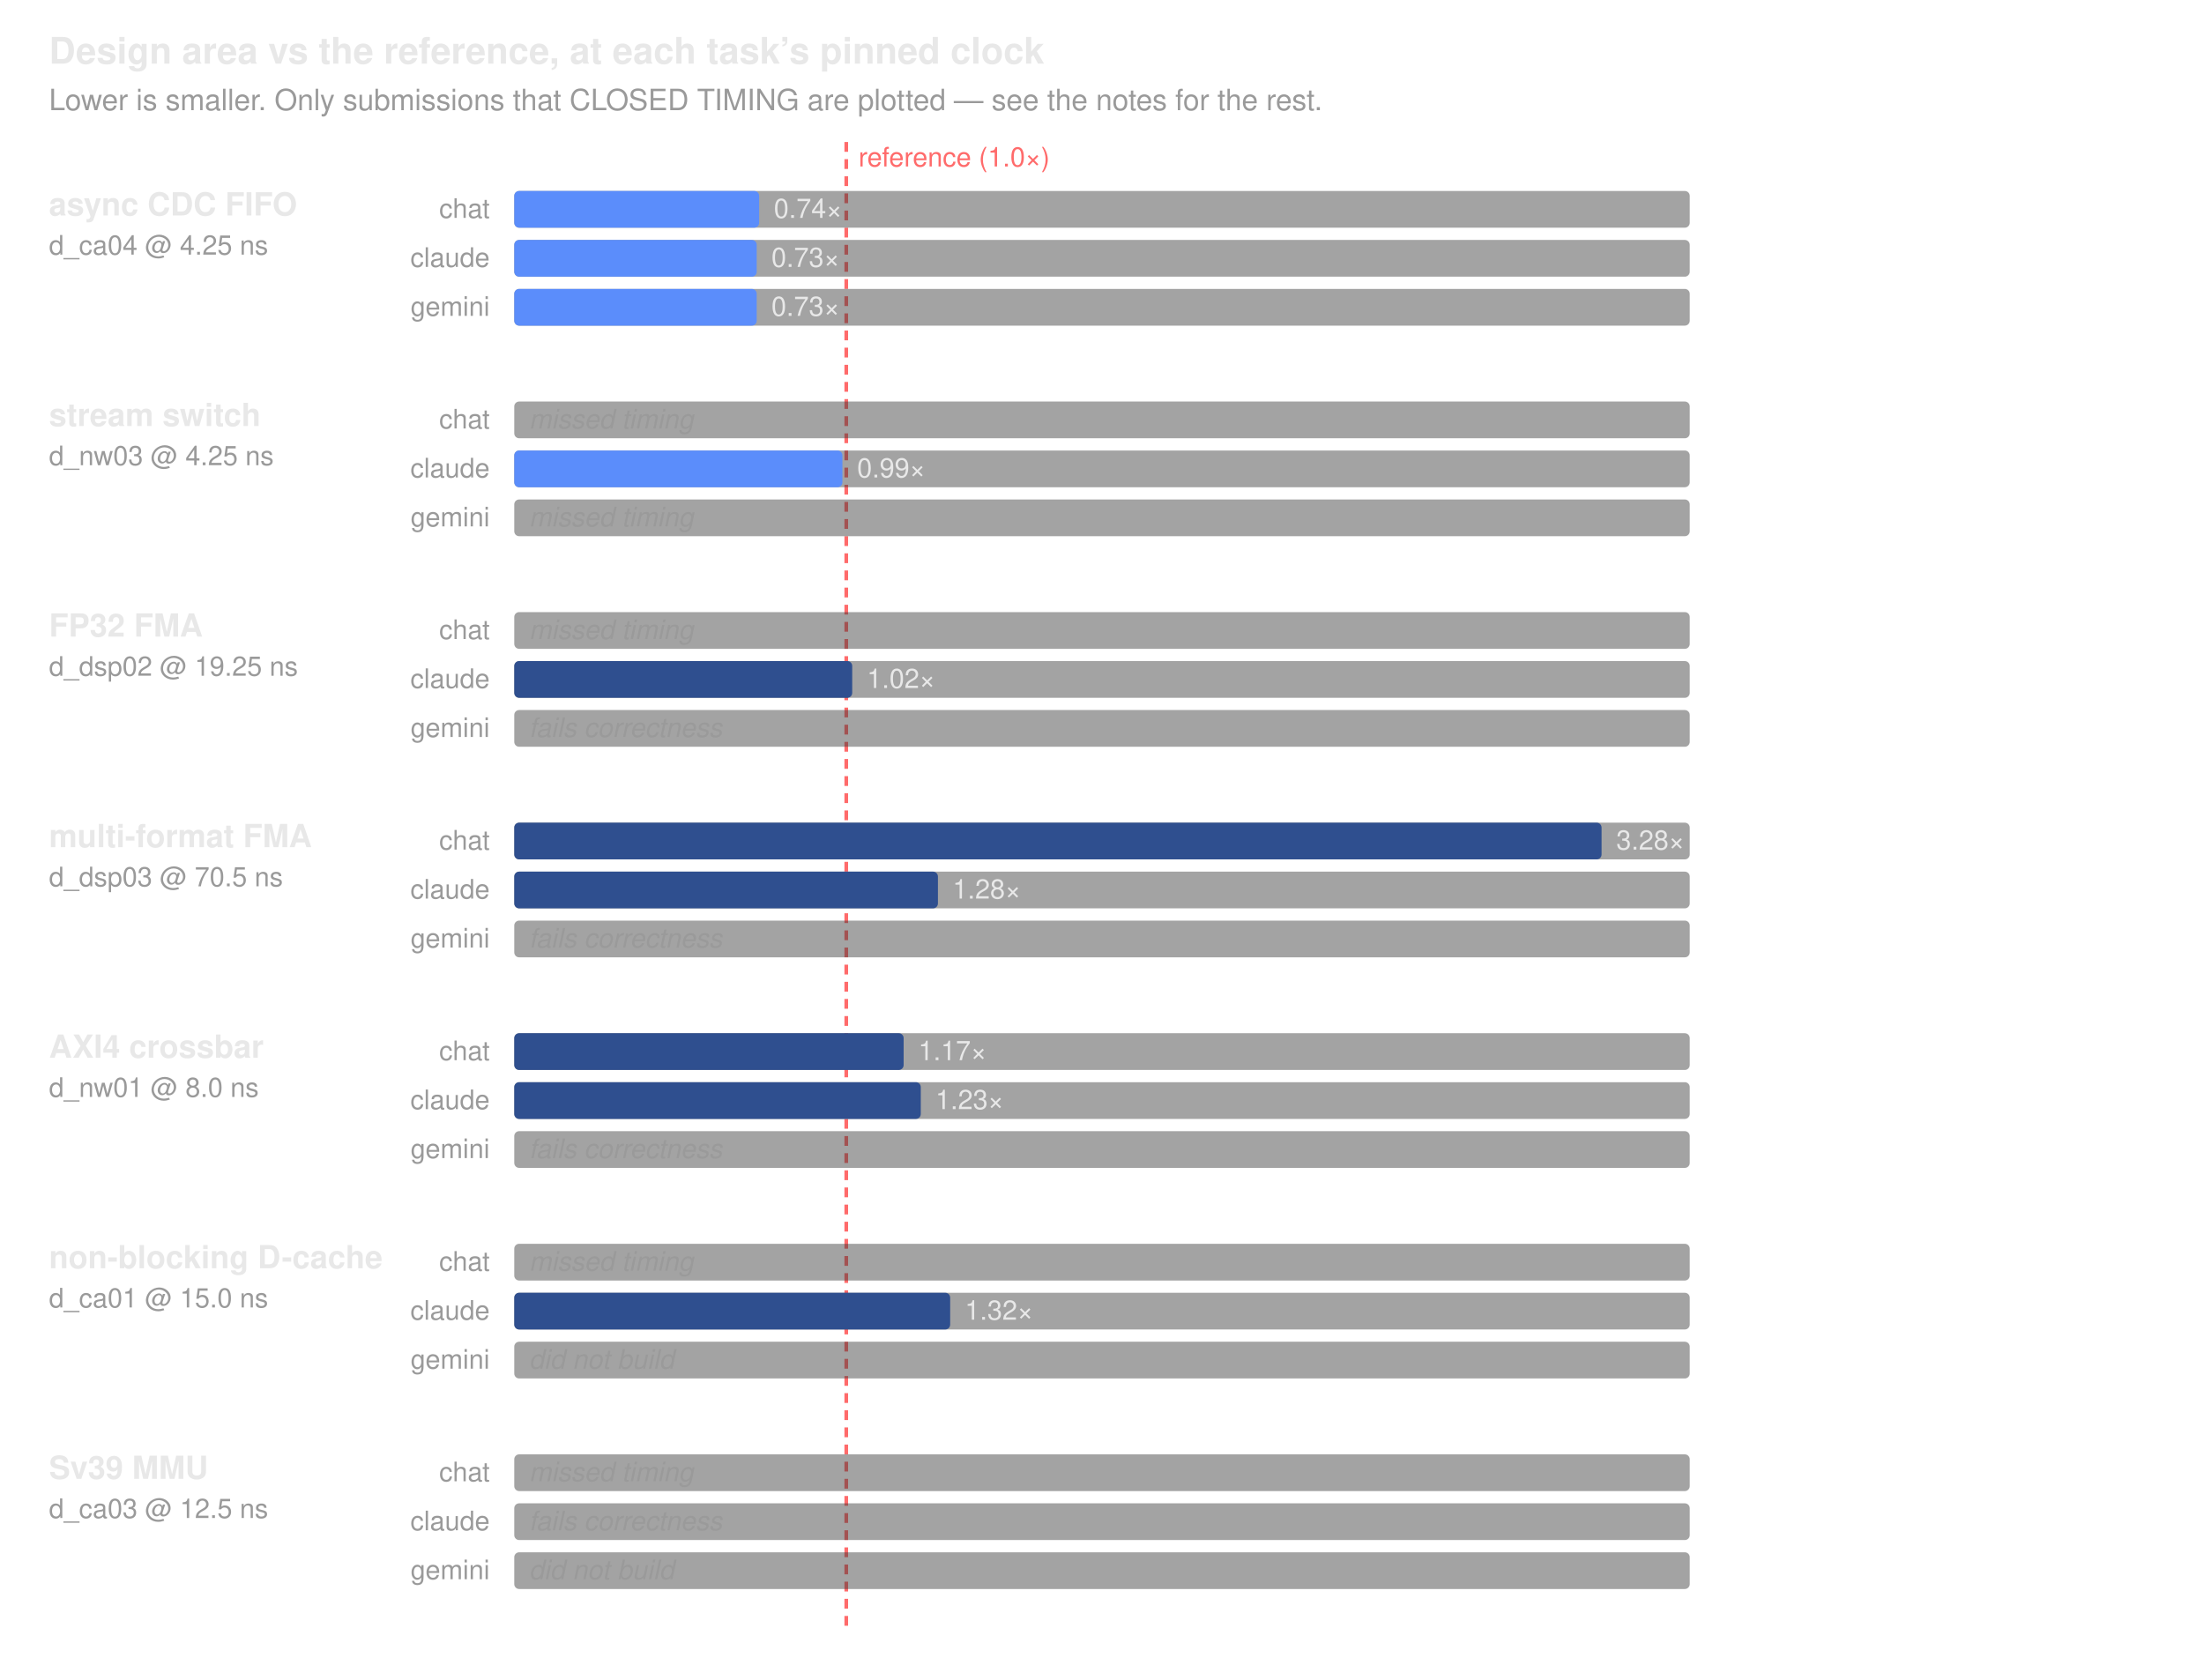
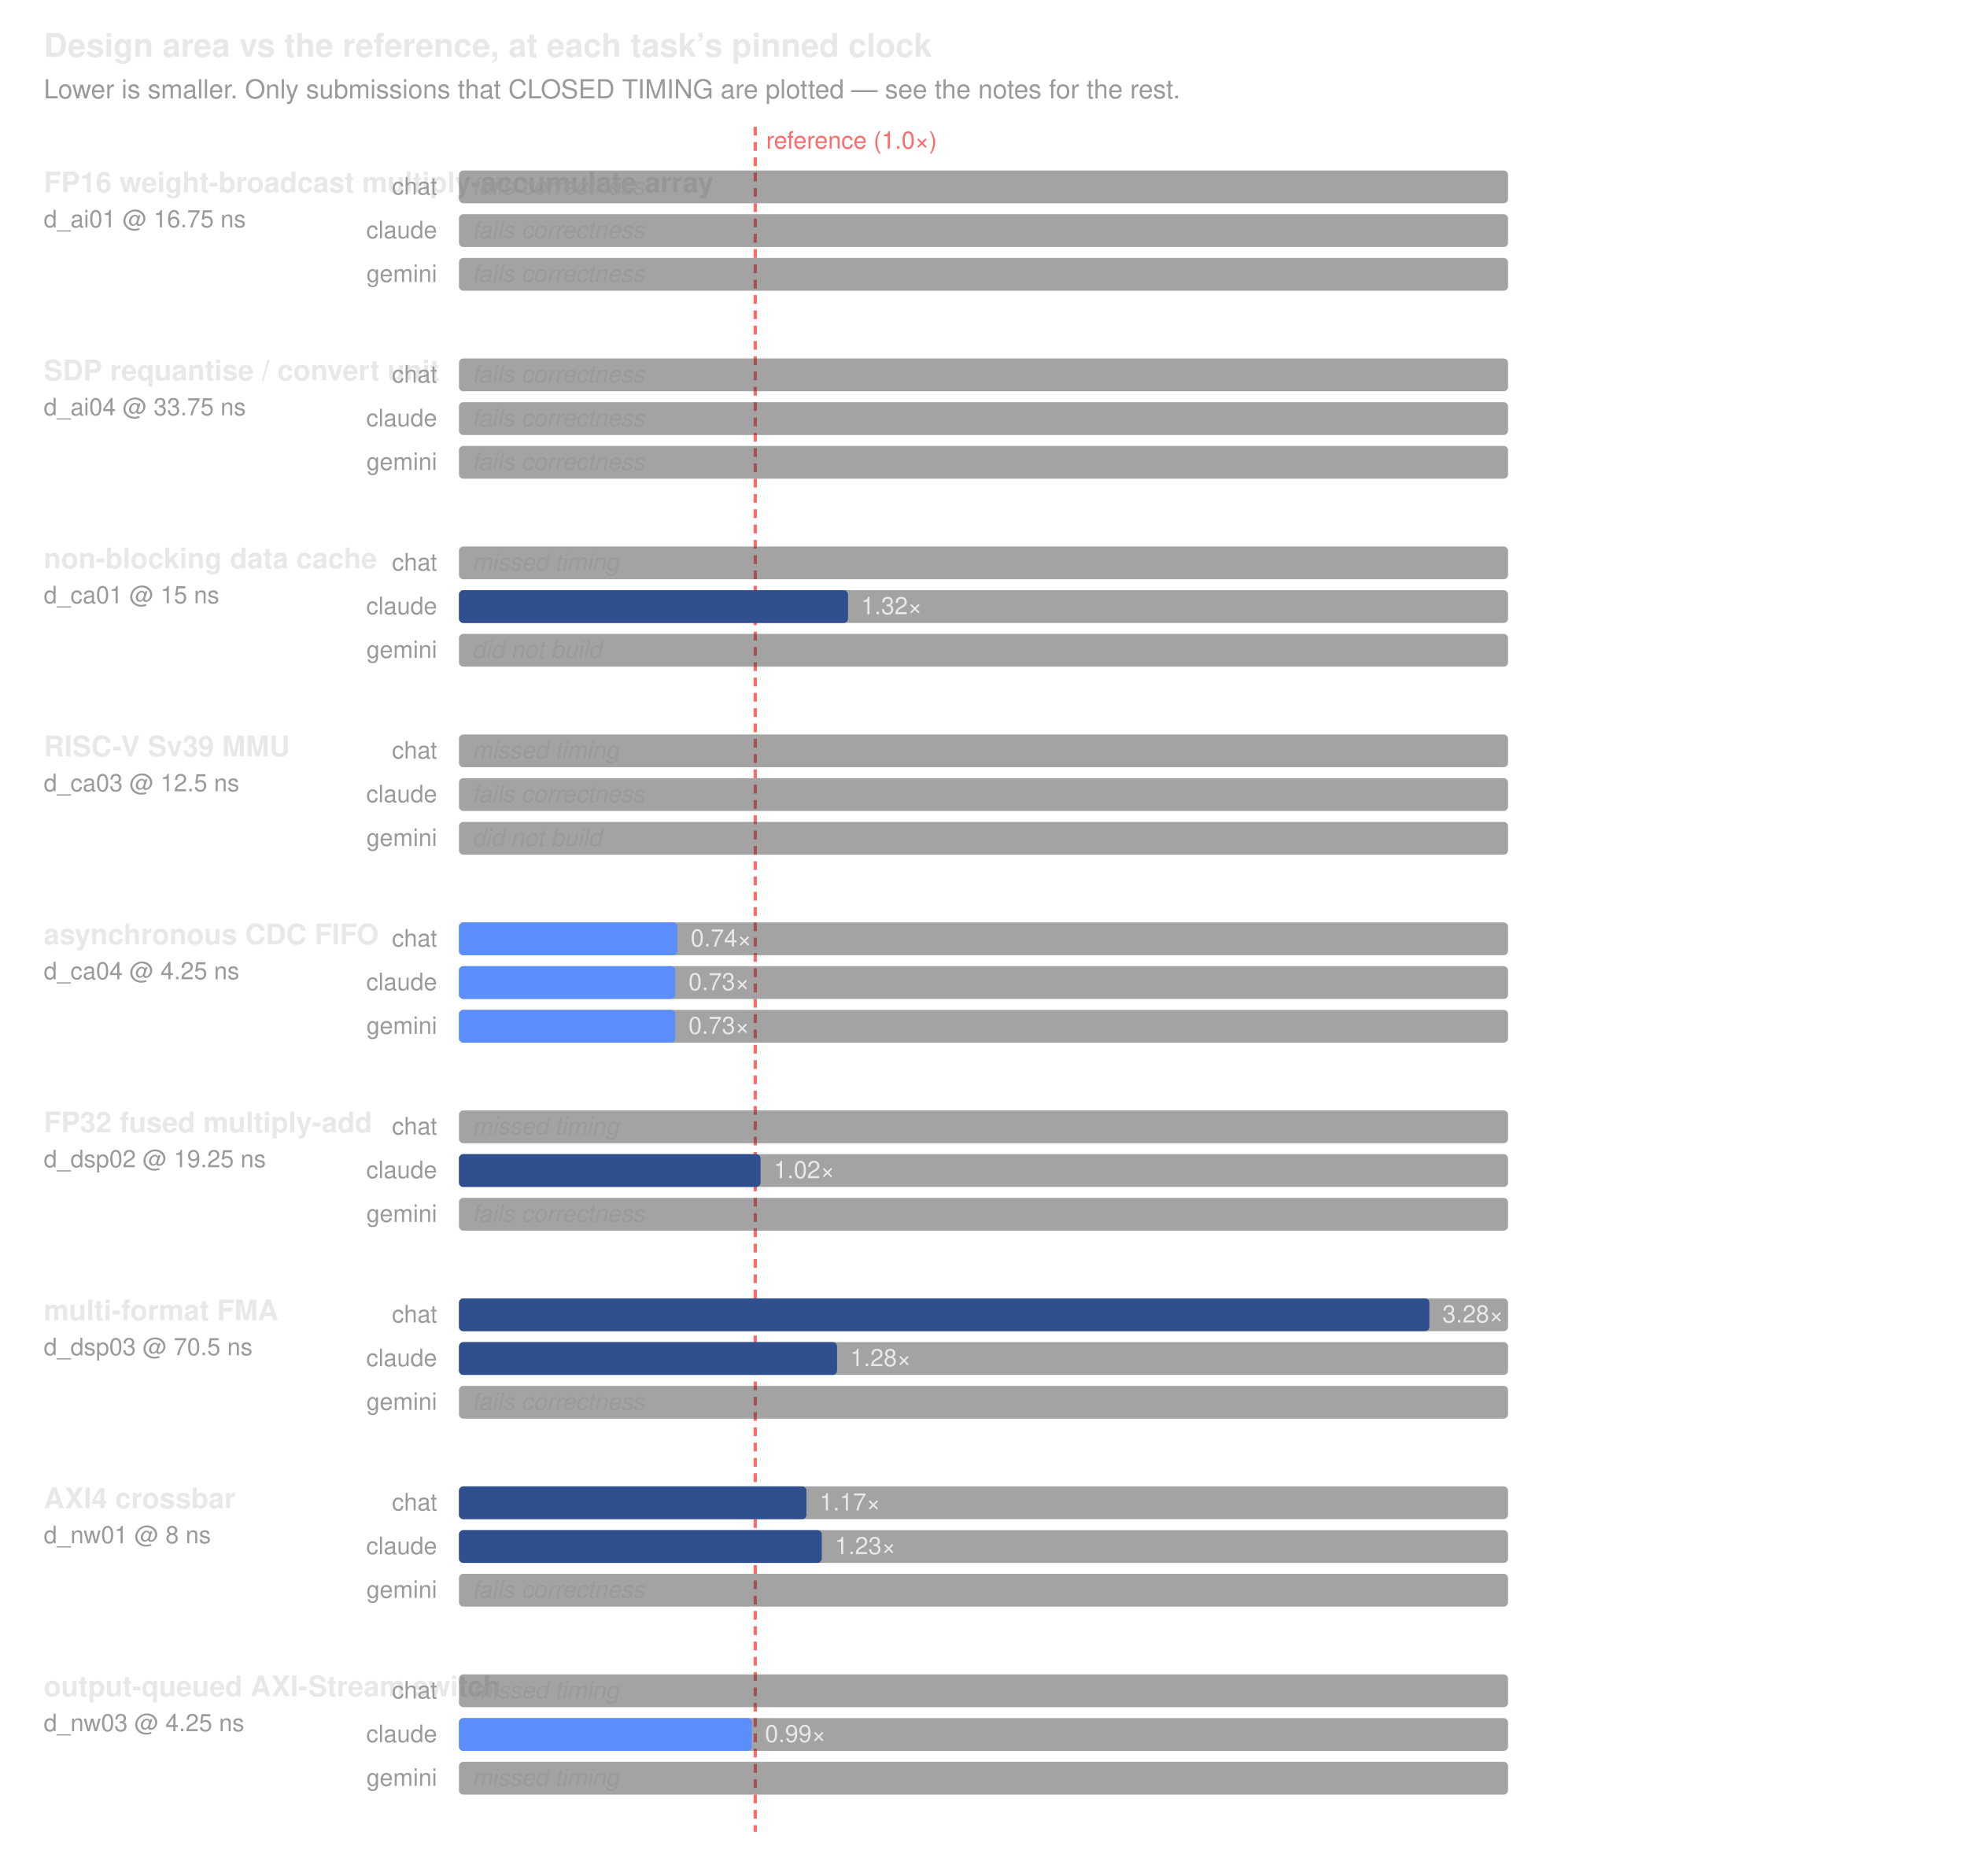
- <svg xmlns="http://www.w3.org/2000/svg" viewBox="0 0 900 686" font-family="-apple-system,BlinkMacSystemFont,Segoe UI,Helvetica,Arial,sans-serif">
-   <rect width="900" height="686" fill="none" />
+ <svg xmlns="http://www.w3.org/2000/svg" viewBox="0 0 900 858" font-family="-apple-system,BlinkMacSystemFont,Segoe UI,Helvetica,Arial,sans-serif">
+   <rect width="900" height="858" fill="none" />
  <text x="20" y="26" fill="#e8e8e8" font-size="15" font-weight="600">Design area vs the reference, at each task’s pinned clock</text>
  <text x="20" y="45" fill="#9a9a9a" font-size="12">Lower is smaller. Only submissions that CLOSED TIMING are plotted — see the notes for the rest.</text>
-   <line x1="345.57" y1="58" x2="345.57" y2="666" stroke="#ff6b6b" stroke-width="1.5" stroke-dasharray="4 3" />
+   <line x1="345.57" y1="58" x2="345.57" y2="838" stroke="#ff6b6b" stroke-width="1.5" stroke-dasharray="4 3" />
  <text x="350.57" y="68" fill="#ff6b6b" font-size="11">reference (1.0×)</text>
-   <text x="20" y="88" fill="#e8e8e8" font-size="13" font-weight="600">async CDC FIFO</text>
-   <text x="20" y="104" fill="#9a9a9a" font-size="11">d_ca04 @ 4.25 ns</text>
+   <text x="20" y="88" fill="#e8e8e8" font-size="13" font-weight="600">FP16 weight-broadcast multiply-accumulate array</text>
+   <text x="20" y="104" fill="#9a9a9a" font-size="11">d_ai01 @ 16.75 ns</text>
  <text x="200" y="89" fill="#9a9a9a" font-size="11" text-anchor="end">chat</text>
  <rect x="210" y="78" width="480" height="15" rx="2" fill="#333" opacity="0.45" />
-   <rect x="210" y="78" width="100" height="15" rx="2" fill="#5b8dfb" />
-   <text x="316" y="89" fill="#e8e8e8" font-size="11">0.74×</text>
+   <text x="216" y="89" fill="#9a9a9a" font-size="11" font-style="italic">fails correctness</text>
  <text x="200" y="109" fill="#9a9a9a" font-size="11" text-anchor="end">claude</text>
  <rect x="210" y="98" width="480" height="15" rx="2" fill="#333" opacity="0.45" />
-   <rect x="210" y="98" width="99" height="15" rx="2" fill="#5b8dfb" />
-   <text x="315" y="109" fill="#e8e8e8" font-size="11">0.73×</text>
+   <text x="216" y="109" fill="#9a9a9a" font-size="11" font-style="italic">fails correctness</text>
  <text x="200" y="129" fill="#9a9a9a" font-size="11" text-anchor="end">gemini</text>
  <rect x="210" y="118" width="480" height="15" rx="2" fill="#333" opacity="0.45" />
-   <rect x="210" y="118" width="99" height="15" rx="2" fill="#5b8dfb" />
-   <text x="315" y="129" fill="#e8e8e8" font-size="11">0.73×</text>
-   <text x="20" y="174" fill="#e8e8e8" font-size="13" font-weight="600">stream switch</text>
-   <text x="20" y="190" fill="#9a9a9a" font-size="11">d_nw03 @ 4.25 ns</text>
+   <text x="216" y="129" fill="#9a9a9a" font-size="11" font-style="italic">fails correctness</text>
+   <text x="20" y="174" fill="#e8e8e8" font-size="13" font-weight="600">SDP requantise / convert unit</text>
+   <text x="20" y="190" fill="#9a9a9a" font-size="11">d_ai04 @ 33.75 ns</text>
  <text x="200" y="175" fill="#9a9a9a" font-size="11" text-anchor="end">chat</text>
  <rect x="210" y="164" width="480" height="15" rx="2" fill="#333" opacity="0.45" />
-   <text x="216" y="175" fill="#9a9a9a" font-size="11" font-style="italic">missed timing</text>
+   <text x="216" y="175" fill="#9a9a9a" font-size="11" font-style="italic">fails correctness</text>
  <text x="200" y="195" fill="#9a9a9a" font-size="11" text-anchor="end">claude</text>
  <rect x="210" y="184" width="480" height="15" rx="2" fill="#333" opacity="0.45" />
-   <rect x="210" y="184" width="134" height="15" rx="2" fill="#5b8dfb" />
-   <text x="350" y="195" fill="#e8e8e8" font-size="11">0.99×</text>
+   <text x="216" y="195" fill="#9a9a9a" font-size="11" font-style="italic">fails correctness</text>
  <text x="200" y="215" fill="#9a9a9a" font-size="11" text-anchor="end">gemini</text>
  <rect x="210" y="204" width="480" height="15" rx="2" fill="#333" opacity="0.45" />
-   <text x="216" y="215" fill="#9a9a9a" font-size="11" font-style="italic">missed timing</text>
-   <text x="20" y="260" fill="#e8e8e8" font-size="13" font-weight="600">FP32 FMA</text>
-   <text x="20" y="276" fill="#9a9a9a" font-size="11">d_dsp02 @ 19.25 ns</text>
+   <text x="216" y="215" fill="#9a9a9a" font-size="11" font-style="italic">fails correctness</text>
+   <text x="20" y="260" fill="#e8e8e8" font-size="13" font-weight="600">non-blocking data cache</text>
+   <text x="20" y="276" fill="#9a9a9a" font-size="11">d_ca01 @ 15 ns</text>
  <text x="200" y="261" fill="#9a9a9a" font-size="11" text-anchor="end">chat</text>
  <rect x="210" y="250" width="480" height="15" rx="2" fill="#333" opacity="0.45" />
  <text x="216" y="261" fill="#9a9a9a" font-size="11" font-style="italic">missed timing</text>
  <text x="200" y="281" fill="#9a9a9a" font-size="11" text-anchor="end">claude</text>
  <rect x="210" y="270" width="480" height="15" rx="2" fill="#333" opacity="0.45" />
-   <rect x="210" y="270" width="138" height="15" rx="2" fill="#2f4f8f" />
-   <text x="354" y="281" fill="#e8e8e8" font-size="11">1.02×</text>
+   <rect x="210" y="270" width="178" height="15" rx="2" fill="#2f4f8f" />
+   <text x="394" y="281" fill="#e8e8e8" font-size="11">1.32×</text>
  <text x="200" y="301" fill="#9a9a9a" font-size="11" text-anchor="end">gemini</text>
  <rect x="210" y="290" width="480" height="15" rx="2" fill="#333" opacity="0.45" />
-   <text x="216" y="301" fill="#9a9a9a" font-size="11" font-style="italic">fails correctness</text>
-   <text x="20" y="346" fill="#e8e8e8" font-size="13" font-weight="600">multi-format FMA</text>
-   <text x="20" y="362" fill="#9a9a9a" font-size="11">d_dsp03 @ 70.5 ns</text>
+   <text x="216" y="301" fill="#9a9a9a" font-size="11" font-style="italic">did not build</text>
+   <text x="20" y="346" fill="#e8e8e8" font-size="13" font-weight="600">RISC-V Sv39 MMU</text>
+   <text x="20" y="362" fill="#9a9a9a" font-size="11">d_ca03 @ 12.5 ns</text>
  <text x="200" y="347" fill="#9a9a9a" font-size="11" text-anchor="end">chat</text>
  <rect x="210" y="336" width="480" height="15" rx="2" fill="#333" opacity="0.45" />
-   <rect x="210" y="336" width="444" height="15" rx="2" fill="#2f4f8f" />
-   <text x="660" y="347" fill="#e8e8e8" font-size="11">3.28×</text>
+   <text x="216" y="347" fill="#9a9a9a" font-size="11" font-style="italic">missed timing</text>
  <text x="200" y="367" fill="#9a9a9a" font-size="11" text-anchor="end">claude</text>
  <rect x="210" y="356" width="480" height="15" rx="2" fill="#333" opacity="0.45" />
-   <rect x="210" y="356" width="173" height="15" rx="2" fill="#2f4f8f" />
-   <text x="389" y="367" fill="#e8e8e8" font-size="11">1.28×</text>
+   <text x="216" y="367" fill="#9a9a9a" font-size="11" font-style="italic">fails correctness</text>
  <text x="200" y="387" fill="#9a9a9a" font-size="11" text-anchor="end">gemini</text>
  <rect x="210" y="376" width="480" height="15" rx="2" fill="#333" opacity="0.45" />
-   <text x="216" y="387" fill="#9a9a9a" font-size="11" font-style="italic">fails correctness</text>
-   <text x="20" y="432" fill="#e8e8e8" font-size="13" font-weight="600">AXI4 crossbar</text>
-   <text x="20" y="448" fill="#9a9a9a" font-size="11">d_nw01 @ 8.0 ns</text>
+   <text x="216" y="387" fill="#9a9a9a" font-size="11" font-style="italic">did not build</text>
+   <text x="20" y="432" fill="#e8e8e8" font-size="13" font-weight="600">asynchronous CDC FIFO</text>
+   <text x="20" y="448" fill="#9a9a9a" font-size="11">d_ca04 @ 4.25 ns</text>
  <text x="200" y="433" fill="#9a9a9a" font-size="11" text-anchor="end">chat</text>
  <rect x="210" y="422" width="480" height="15" rx="2" fill="#333" opacity="0.45" />
-   <rect x="210" y="422" width="159" height="15" rx="2" fill="#2f4f8f" />
-   <text x="375" y="433" fill="#e8e8e8" font-size="11">1.17×</text>
+   <rect x="210" y="422" width="100" height="15" rx="2" fill="#5b8dfb" />
+   <text x="316" y="433" fill="#e8e8e8" font-size="11">0.74×</text>
  <text x="200" y="453" fill="#9a9a9a" font-size="11" text-anchor="end">claude</text>
  <rect x="210" y="442" width="480" height="15" rx="2" fill="#333" opacity="0.45" />
-   <rect x="210" y="442" width="166" height="15" rx="2" fill="#2f4f8f" />
-   <text x="382" y="453" fill="#e8e8e8" font-size="11">1.23×</text>
+   <rect x="210" y="442" width="99" height="15" rx="2" fill="#5b8dfb" />
+   <text x="315" y="453" fill="#e8e8e8" font-size="11">0.73×</text>
  <text x="200" y="473" fill="#9a9a9a" font-size="11" text-anchor="end">gemini</text>
  <rect x="210" y="462" width="480" height="15" rx="2" fill="#333" opacity="0.45" />
-   <text x="216" y="473" fill="#9a9a9a" font-size="11" font-style="italic">fails correctness</text>
-   <text x="20" y="518" fill="#e8e8e8" font-size="13" font-weight="600">non-blocking D-cache</text>
-   <text x="20" y="534" fill="#9a9a9a" font-size="11">d_ca01 @ 15.0 ns</text>
+   <rect x="210" y="462" width="99" height="15" rx="2" fill="#5b8dfb" />
+   <text x="315" y="473" fill="#e8e8e8" font-size="11">0.73×</text>
+   <text x="20" y="518" fill="#e8e8e8" font-size="13" font-weight="600">FP32 fused multiply-add</text>
+   <text x="20" y="534" fill="#9a9a9a" font-size="11">d_dsp02 @ 19.25 ns</text>
  <text x="200" y="519" fill="#9a9a9a" font-size="11" text-anchor="end">chat</text>
  <rect x="210" y="508" width="480" height="15" rx="2" fill="#333" opacity="0.45" />
  <text x="216" y="519" fill="#9a9a9a" font-size="11" font-style="italic">missed timing</text>
  <text x="200" y="539" fill="#9a9a9a" font-size="11" text-anchor="end">claude</text>
  <rect x="210" y="528" width="480" height="15" rx="2" fill="#333" opacity="0.45" />
-   <rect x="210" y="528" width="178" height="15" rx="2" fill="#2f4f8f" />
-   <text x="394" y="539" fill="#e8e8e8" font-size="11">1.32×</text>
+   <rect x="210" y="528" width="138" height="15" rx="2" fill="#2f4f8f" />
+   <text x="354" y="539" fill="#e8e8e8" font-size="11">1.02×</text>
  <text x="200" y="559" fill="#9a9a9a" font-size="11" text-anchor="end">gemini</text>
  <rect x="210" y="548" width="480" height="15" rx="2" fill="#333" opacity="0.45" />
-   <text x="216" y="559" fill="#9a9a9a" font-size="11" font-style="italic">did not build</text>
-   <text x="20" y="604" fill="#e8e8e8" font-size="13" font-weight="600">Sv39 MMU</text>
-   <text x="20" y="620" fill="#9a9a9a" font-size="11">d_ca03 @ 12.5 ns</text>
+   <text x="216" y="559" fill="#9a9a9a" font-size="11" font-style="italic">fails correctness</text>
+   <text x="20" y="604" fill="#e8e8e8" font-size="13" font-weight="600">multi-format FMA</text>
+   <text x="20" y="620" fill="#9a9a9a" font-size="11">d_dsp03 @ 70.5 ns</text>
  <text x="200" y="605" fill="#9a9a9a" font-size="11" text-anchor="end">chat</text>
  <rect x="210" y="594" width="480" height="15" rx="2" fill="#333" opacity="0.45" />
-   <text x="216" y="605" fill="#9a9a9a" font-size="11" font-style="italic">missed timing</text>
+   <rect x="210" y="594" width="444" height="15" rx="2" fill="#2f4f8f" />
+   <text x="660" y="605" fill="#e8e8e8" font-size="11">3.28×</text>
  <text x="200" y="625" fill="#9a9a9a" font-size="11" text-anchor="end">claude</text>
  <rect x="210" y="614" width="480" height="15" rx="2" fill="#333" opacity="0.45" />
-   <text x="216" y="625" fill="#9a9a9a" font-size="11" font-style="italic">fails correctness</text>
+   <rect x="210" y="614" width="173" height="15" rx="2" fill="#2f4f8f" />
+   <text x="389" y="625" fill="#e8e8e8" font-size="11">1.28×</text>
  <text x="200" y="645" fill="#9a9a9a" font-size="11" text-anchor="end">gemini</text>
  <rect x="210" y="634" width="480" height="15" rx="2" fill="#333" opacity="0.45" />
-   <text x="216" y="645" fill="#9a9a9a" font-size="11" font-style="italic">did not build</text>
+   <text x="216" y="645" fill="#9a9a9a" font-size="11" font-style="italic">fails correctness</text>
+   <text x="20" y="690" fill="#e8e8e8" font-size="13" font-weight="600">AXI4 crossbar</text>
+   <text x="20" y="706" fill="#9a9a9a" font-size="11">d_nw01 @ 8 ns</text>
+   <text x="200" y="691" fill="#9a9a9a" font-size="11" text-anchor="end">chat</text>
+   <rect x="210" y="680" width="480" height="15" rx="2" fill="#333" opacity="0.45" />
+   <rect x="210" y="680" width="159" height="15" rx="2" fill="#2f4f8f" />
+   <text x="375" y="691" fill="#e8e8e8" font-size="11">1.17×</text>
+   <text x="200" y="711" fill="#9a9a9a" font-size="11" text-anchor="end">claude</text>
+   <rect x="210" y="700" width="480" height="15" rx="2" fill="#333" opacity="0.45" />
+   <rect x="210" y="700" width="166" height="15" rx="2" fill="#2f4f8f" />
+   <text x="382" y="711" fill="#e8e8e8" font-size="11">1.23×</text>
+   <text x="200" y="731" fill="#9a9a9a" font-size="11" text-anchor="end">gemini</text>
+   <rect x="210" y="720" width="480" height="15" rx="2" fill="#333" opacity="0.45" />
+   <text x="216" y="731" fill="#9a9a9a" font-size="11" font-style="italic">fails correctness</text>
+   <text x="20" y="776" fill="#e8e8e8" font-size="13" font-weight="600">output-queued AXI-Stream switch</text>
+   <text x="20" y="792" fill="#9a9a9a" font-size="11">d_nw03 @ 4.25 ns</text>
+   <text x="200" y="777" fill="#9a9a9a" font-size="11" text-anchor="end">chat</text>
+   <rect x="210" y="766" width="480" height="15" rx="2" fill="#333" opacity="0.45" />
+   <text x="216" y="777" fill="#9a9a9a" font-size="11" font-style="italic">missed timing</text>
+   <text x="200" y="797" fill="#9a9a9a" font-size="11" text-anchor="end">claude</text>
+   <rect x="210" y="786" width="480" height="15" rx="2" fill="#333" opacity="0.45" />
+   <rect x="210" y="786" width="134" height="15" rx="2" fill="#5b8dfb" />
+   <text x="350" y="797" fill="#e8e8e8" font-size="11">0.99×</text>
+   <text x="200" y="817" fill="#9a9a9a" font-size="11" text-anchor="end">gemini</text>
+   <rect x="210" y="806" width="480" height="15" rx="2" fill="#333" opacity="0.45" />
+   <text x="216" y="817" fill="#9a9a9a" font-size="11" font-style="italic">missed timing</text>
</svg>
